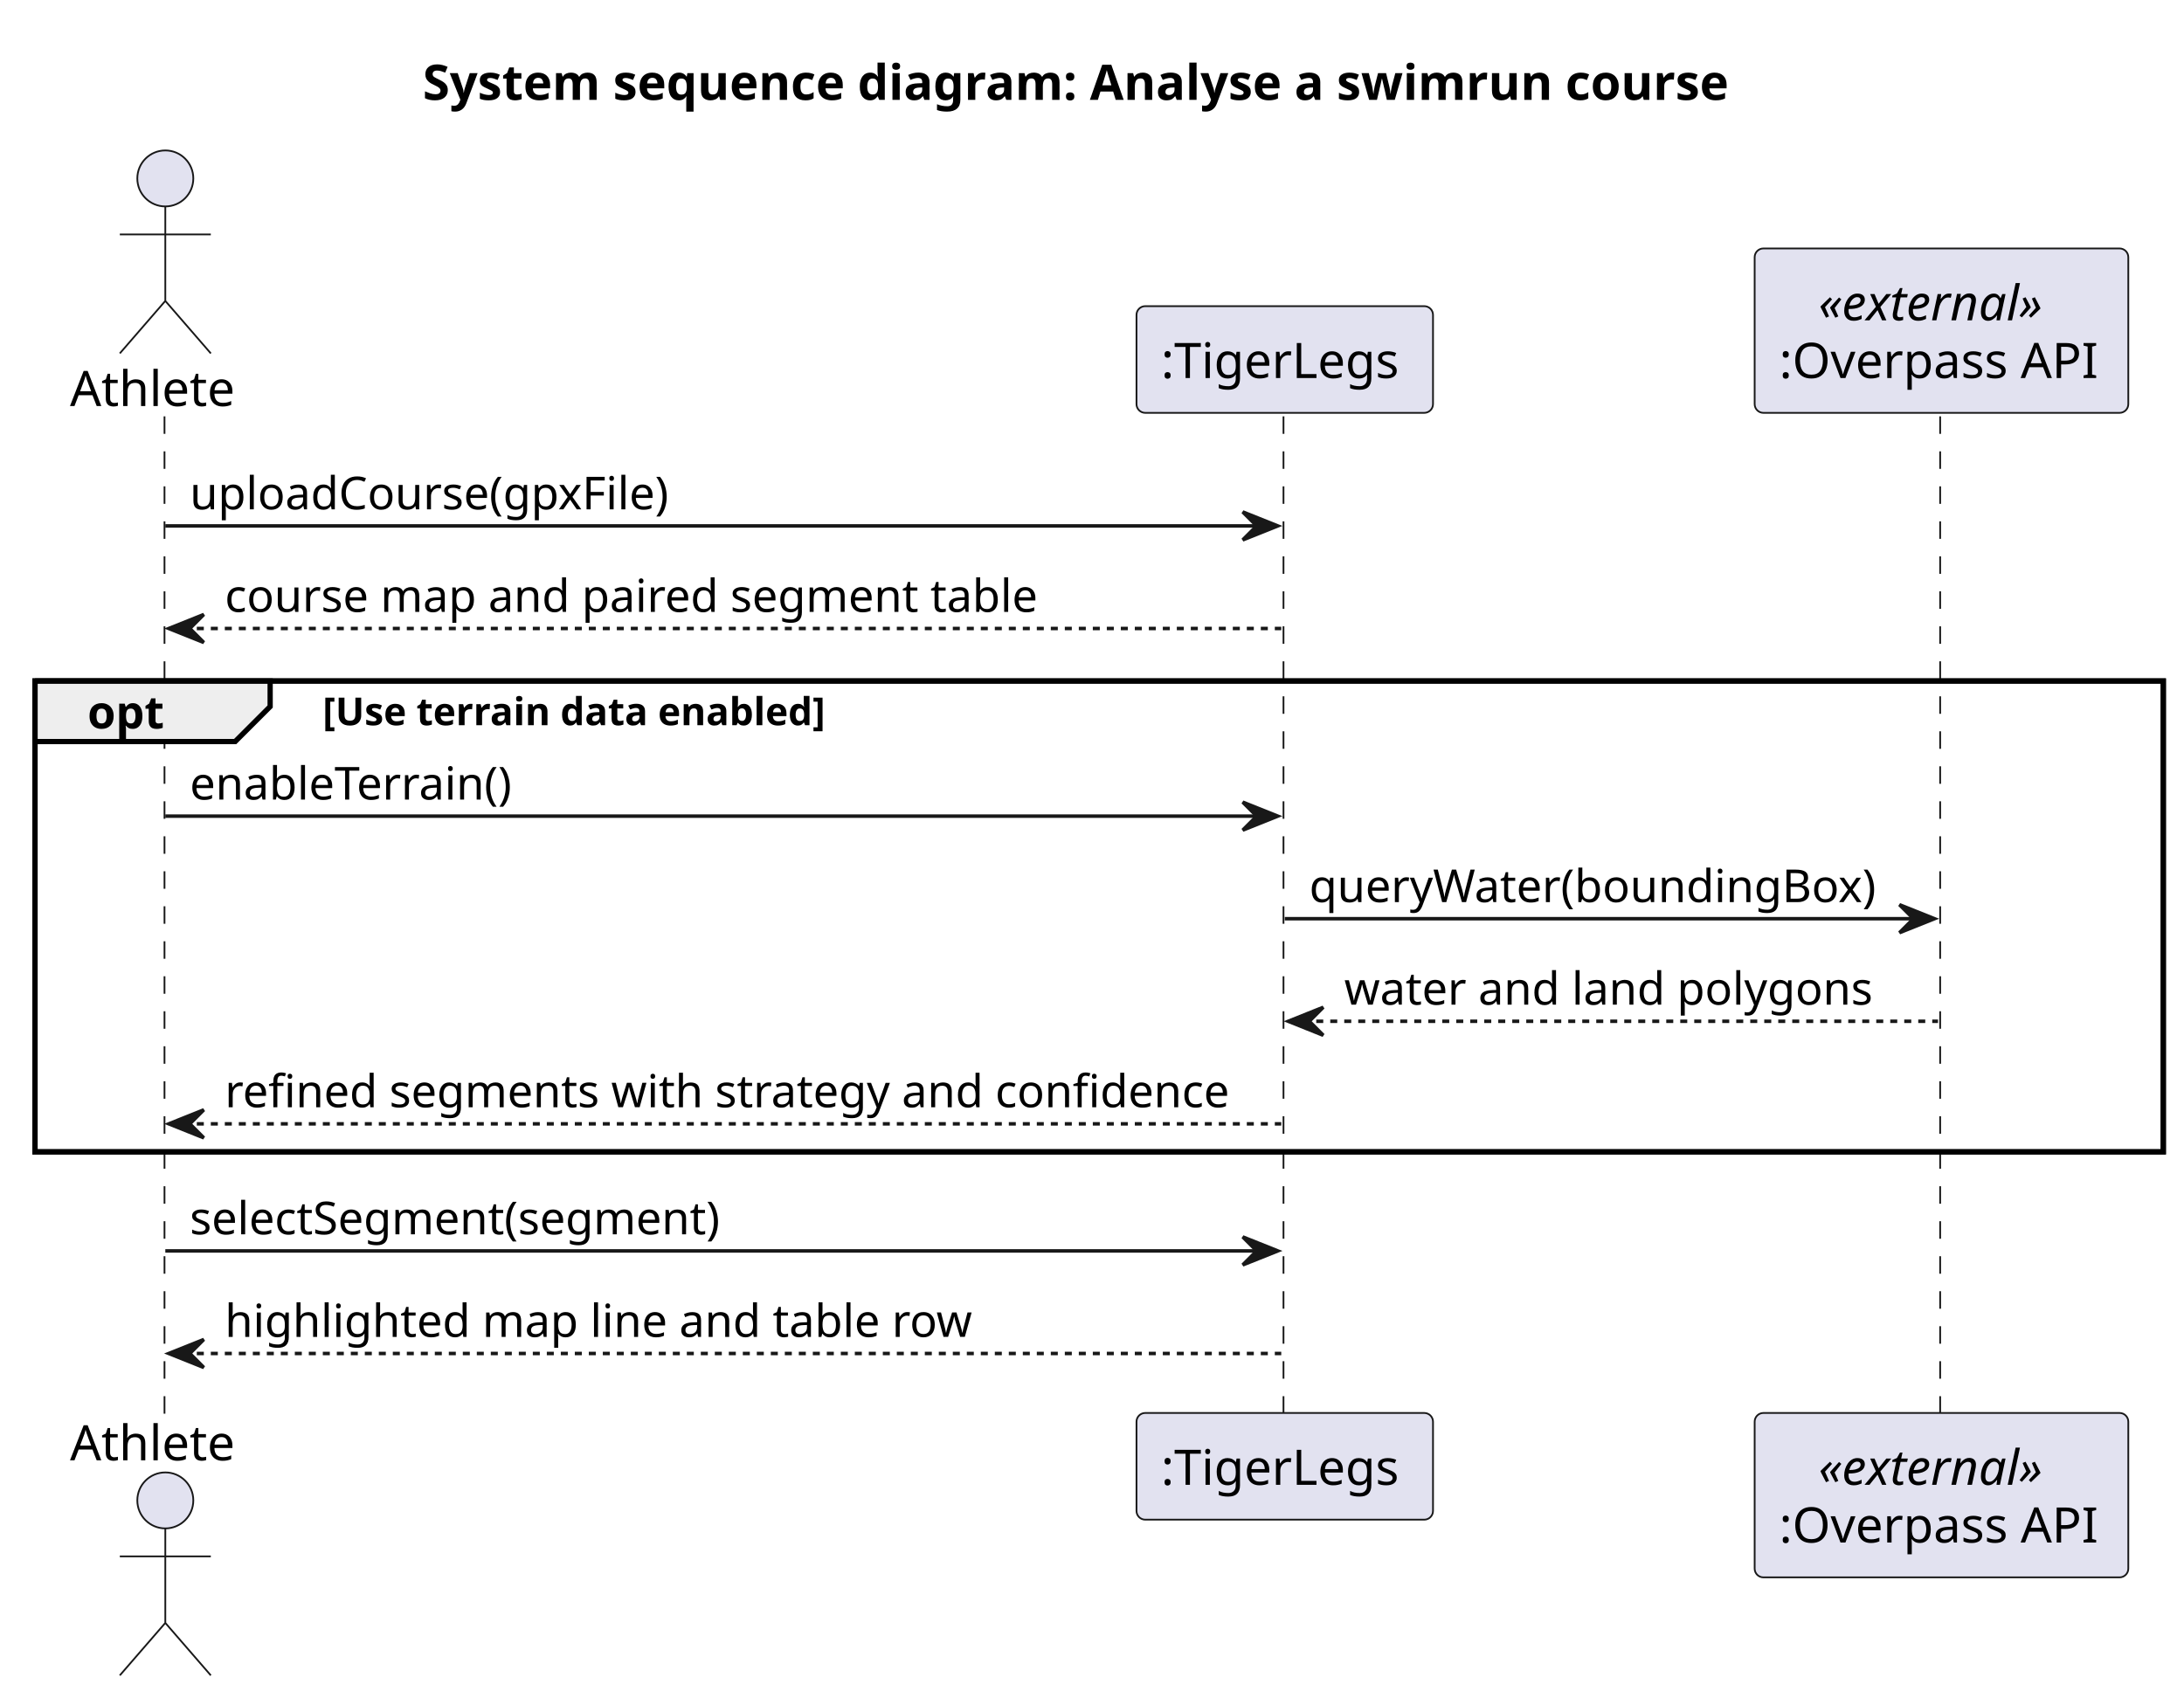
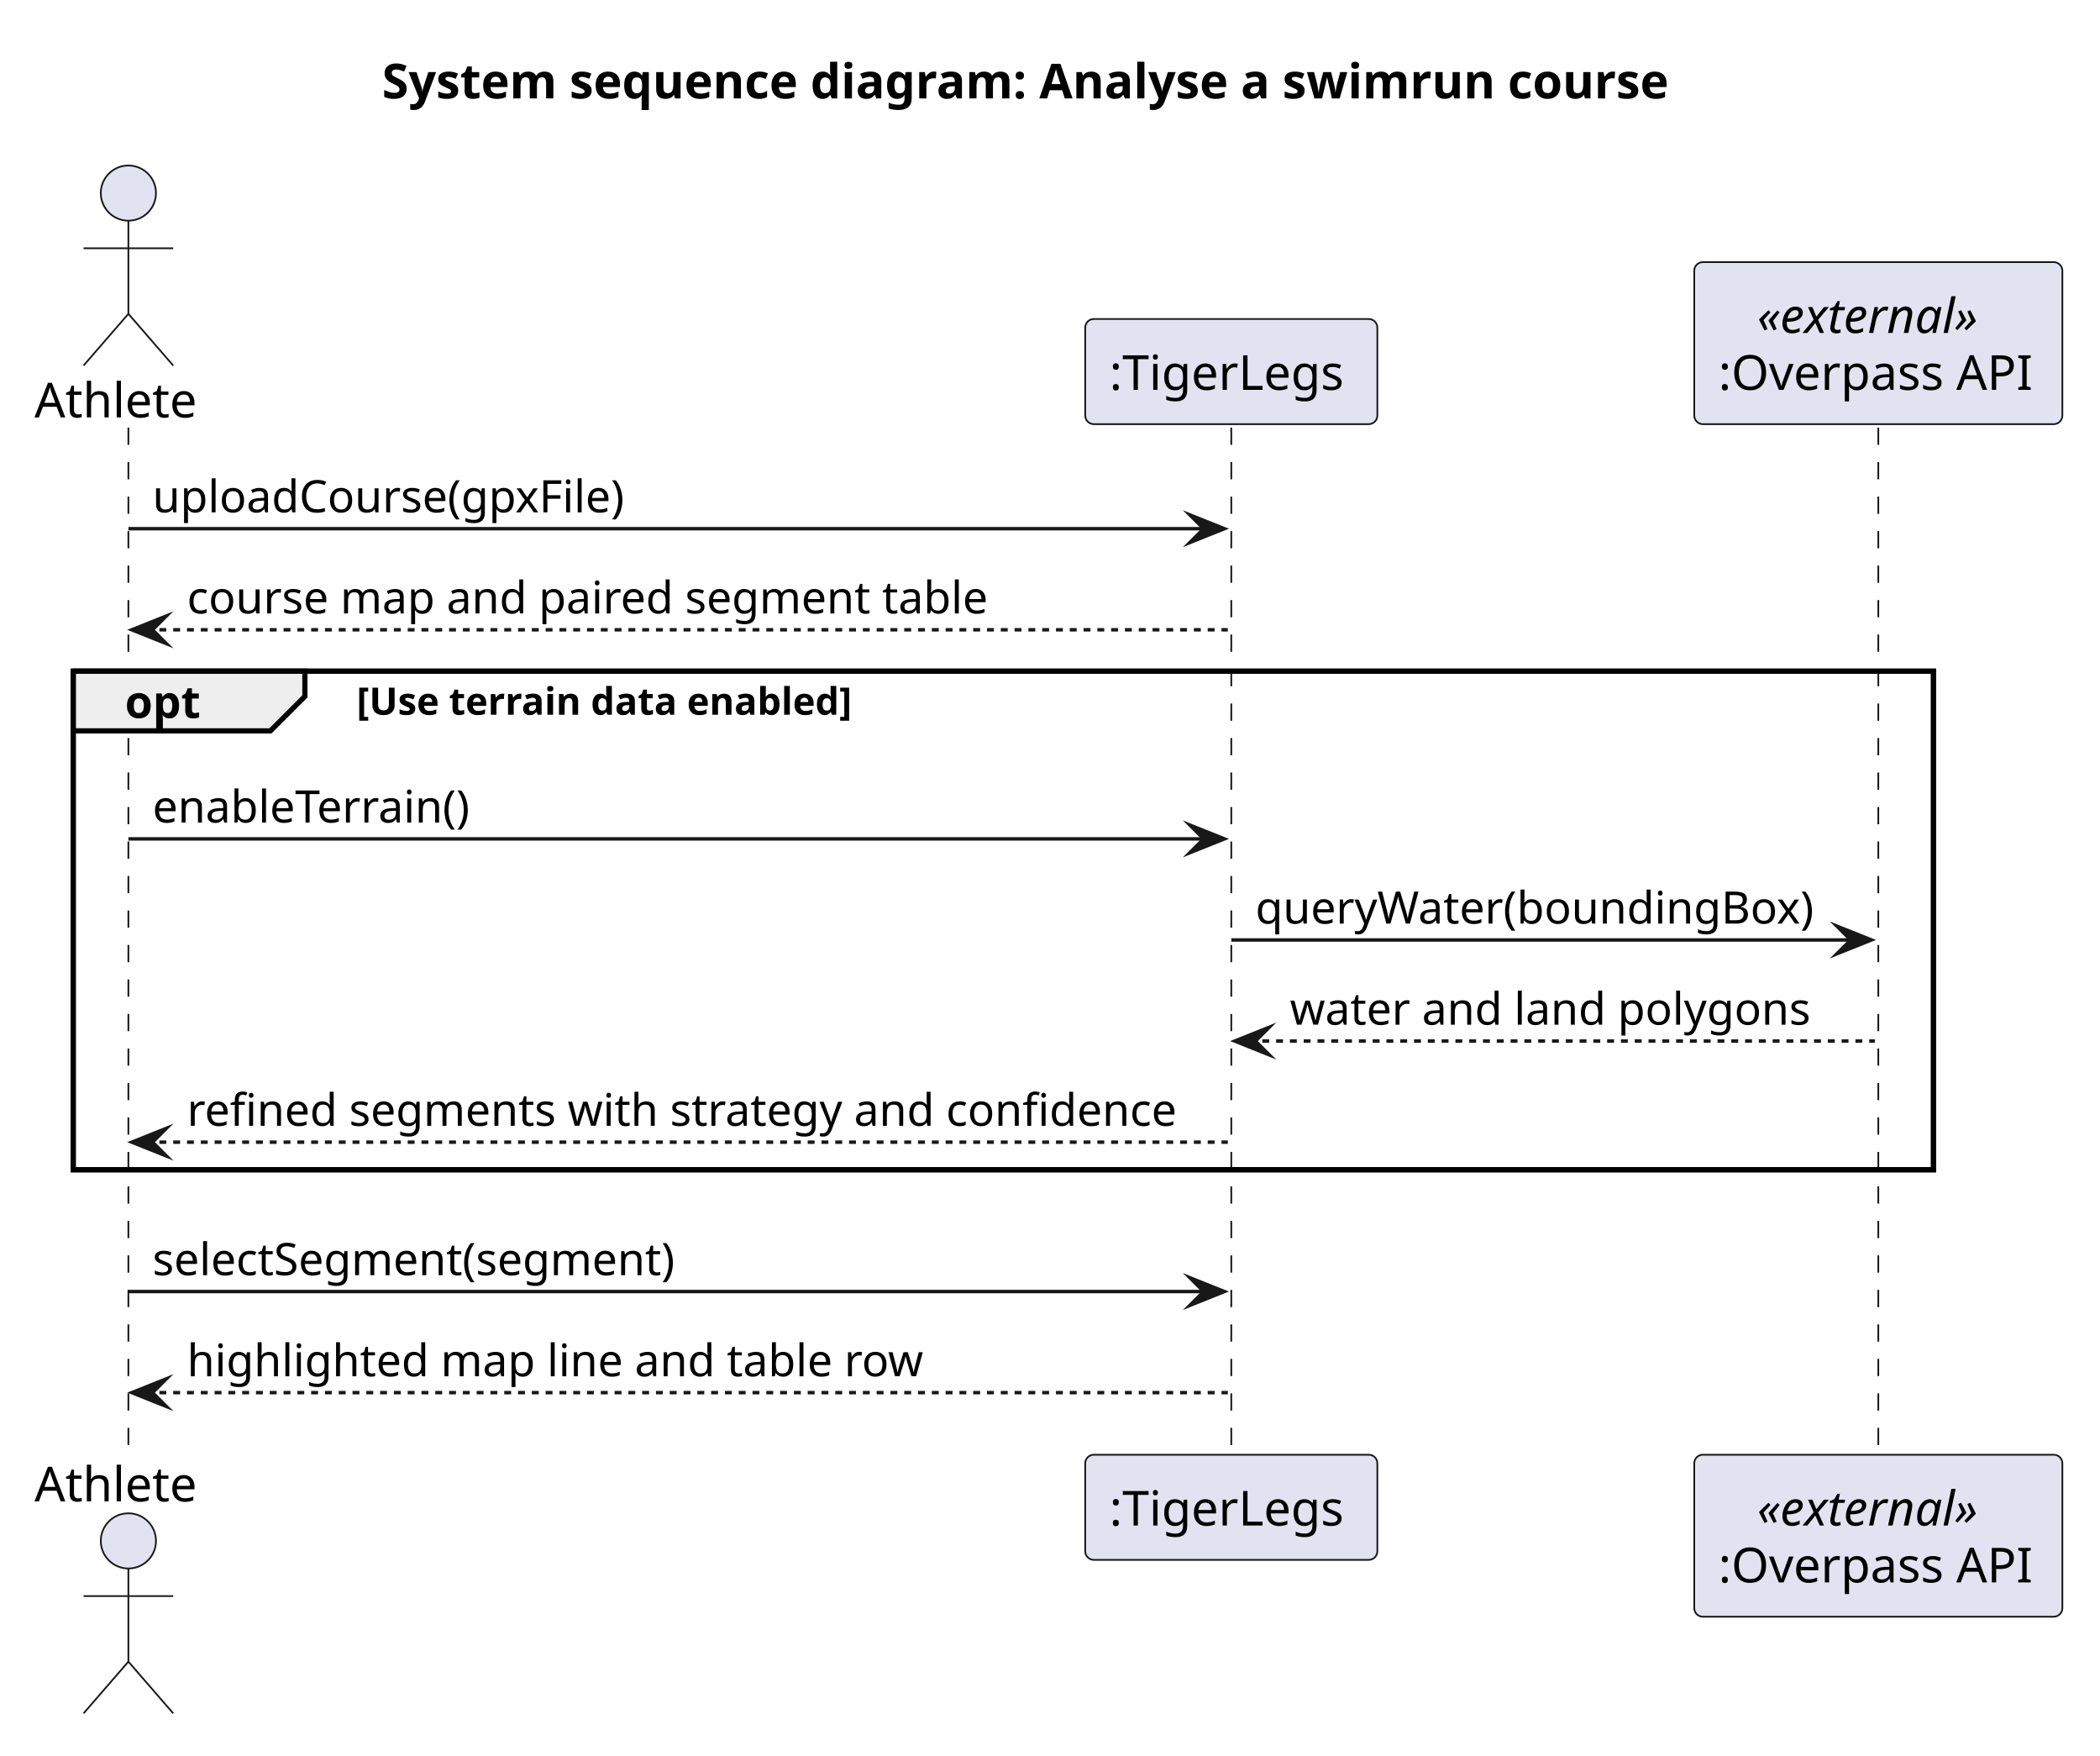
- <svg xmlns="http://www.w3.org/2000/svg" contentStyleType="text/css" data-diagram-type="SEQUENCE" height="485px" preserveAspectRatio="none" style="width:624px;height:485px;background:#FFFFFF;" version="1.1" viewBox="0 0 624 485" width="624px" zoomAndPan="magnify">
+ <svg xmlns="http://www.w3.org/2000/svg" version="1.1" data-diagram-type="SEQUENCE" style="width:609px;height:509px;background:#FFFFFF;" width="609px" height="509px" viewBox="0 0 609 509" zoomAndPan="magnify" preserveAspectRatio="none" contentStyleType="text/css">
  <defs />
-   <g>
-     <text fill="#000000" font-family="sans-serif" font-size="14" font-weight="bold" lengthAdjust="spacing" textLength="385.526" x="120.78" y="28.535">System sequence diagram: Analyse a swimrun course</text>
-     <rect fill="none" height="134.553" style="stroke:#000000;stroke-width:1.5;" width="608.087" x="10" y="194.598" />
-     <g class="participant-lifeline" data-entity-uid="part1" data-qualified-name="athlete" id="part1-lifeline">
+   <g font-family="sans-serif" lengthAdjust="spacing">
+     <g class="title" data-source-line="1">
+       <text x="110.78" y="28.535" fill="#000" font-size="14" textLength="385.526" font-weight="700">System sequence diagram: Analyse a swimrun course</text>
+     </g>
+     <rect x="21.233" y="194.598" width="539.475" height="144.553" fill="none" style="stroke:#000;stroke-width:1.5;" />
+     <g class="participant-lifeline" data-qualified-name="athlete" data-entity-uid="part1" id="part1-lifeline" data-source-line="3">
      <g>
-         <rect fill="#000000" fill-opacity="0" height="285.795" width="8" x="43.233" y="118.977" />
-         <line style="stroke:#181818;stroke-width:0.5;stroke-dasharray:5,5;" x1="47" x2="47" y1="118.977" y2="404.772" />
+         <rect x="33.733" y="123.977" width="8" height="297.795" fill="#000" fill-opacity="0" />
+         <line x1="37.233" y1="123.977" x2="37.233" y2="421.771" style="stroke:#181818;stroke-width:0.5;stroke-dasharray:5,5;" />
      </g>
    </g>
-     <g class="participant-lifeline" data-entity-uid="part2" data-qualified-name="system" id="part2-lifeline">
+     <g class="participant-lifeline" data-qualified-name="system" data-entity-uid="part2" id="part2-lifeline" data-source-line="4">
      <g>
-         <rect fill="#000000" fill-opacity="0" height="285.795" width="8" x="363.072" y="118.977" />
-         <line style="stroke:#181818;stroke-width:0.5;stroke-dasharray:5,5;" x1="366.713" x2="366.713" y1="118.977" y2="404.772" />
+         <rect x="353.572" y="123.977" width="8" height="297.795" fill="#000" fill-opacity="0" />
+         <line x1="357.072" y1="123.977" x2="357.072" y2="421.771" style="stroke:#181818;stroke-width:0.5;stroke-dasharray:5,5;" />
      </g>
    </g>
-     <g class="participant-lifeline" data-entity-uid="part3" data-qualified-name="overpass" id="part3-lifeline">
+     <g class="participant-lifeline" data-qualified-name="overpass" data-entity-uid="part3" id="part3-lifeline" data-source-line="5">
      <g>
-         <rect fill="#000000" fill-opacity="0" height="285.795" width="8" x="550.708" y="118.977" />
-         <line style="stroke:#181818;stroke-width:0.5;stroke-dasharray:5,5;" x1="554.33" x2="554.33" y1="118.977" y2="404.772" />
+         <rect x="541.208" y="123.977" width="8" height="297.795" fill="#000" fill-opacity="0" />
+         <line x1="544.708" y1="123.977" x2="544.708" y2="421.771" style="stroke:#181818;stroke-width:0.5;stroke-dasharray:5,5;" />
      </g>
    </g>
-     <g class="participant participant-head" data-entity-uid="part1" data-qualified-name="athlete" id="part1-head">
-       <text fill="#000000" font-family="sans-serif" font-size="14" lengthAdjust="spacing" textLength="48.467" x="20" y="116.023">Athlete</text>
-       <ellipse cx="47.233" cy="50.988" fill="#E2E2F0" rx="8" ry="8" style="stroke:#181818;stroke-width:0.5;" />
-       <path d="M47.233,58.988 L47.233,85.988 M34.233,66.988 L60.233,66.988 M47.233,85.988 L34.233,100.988 M47.233,85.988 L60.233,100.988" fill="none" style="stroke:#181818;stroke-width:0.5;" />
+     <g class="participant participant-head" data-qualified-name="athlete" data-entity-uid="part1" id="part1-head" data-source-line="3">
+       <text x="10" y="121.023" fill="#000" font-size="14" textLength="48.467">Athlete</text>
+       <ellipse cx="37.233" cy="55.988" rx="8" ry="8" fill="#E2E2F0" style="stroke:#181818;stroke-width:0.5;" />
+       <path d="M37.233,63.988 L37.233,90.988 M24.233,71.988 L50.233,71.988 M37.233,90.988 L24.233,105.988 M37.233,90.988 L50.233,105.988" style="stroke:#181818;stroke-width:0.5;" fill="none" />
    </g>
-     <g class="participant participant-tail" data-entity-uid="part1" data-qualified-name="athlete" id="part1-tail">
-       <text fill="#000000" font-family="sans-serif" font-size="14" lengthAdjust="spacing" textLength="48.467" x="20" y="417.307">Athlete</text>
-       <ellipse cx="47.233" cy="428.76" fill="#E2E2F0" rx="8" ry="8" style="stroke:#181818;stroke-width:0.5;" />
-       <path d="M47.233,436.76 L47.233,463.76 M34.233,444.76 L60.233,444.76 M47.233,463.76 L34.233,478.76 M47.233,463.76 L60.233,478.76" fill="none" style="stroke:#181818;stroke-width:0.5;" />
+     <g class="participant participant-head" data-qualified-name="system" data-entity-uid="part2" id="part2-head" data-source-line="4">
+       <rect x="314.713" y="92.488" width="84.718" height="30.488" fill="#E2E2F0" style="stroke:#181818;stroke-width:0.5;" rx="2.5" ry="2.5" />
+       <text x="321.713" y="113.023" fill="#000" font-size="14" textLength="70.718">:TigerLegs</text>
    </g>
-     <g class="participant participant-head" data-entity-uid="part2" data-qualified-name="system" id="part2-head">
-       <rect fill="#E2E2F0" height="30.488" rx="2.5" ry="2.5" style="stroke:#181818;stroke-width:0.5;" width="84.718" x="324.713" y="87.488" />
-       <text fill="#000000" font-family="sans-serif" font-size="14" lengthAdjust="spacing" textLength="70.718" x="331.713" y="108.023">:TigerLegs</text>
+     <g class="participant participant-head" data-qualified-name="overpass" data-entity-uid="part3" id="part3-head" data-source-line="5">
+       <rect x="491.33" y="76" width="106.757" height="46.977" fill="#E2E2F0" style="stroke:#181818;stroke-width:0.5;" rx="2.5" ry="2.5" />
+       <text x="509.565" y="96.535" fill="#000" font-size="14" textLength="70.287" font-style="italic">«external»</text>
+       <text x="498.33" y="113.023" fill="#000" font-size="14" textLength="92.757">:Overpass API</text>
    </g>
-     <g class="participant participant-tail" data-entity-uid="part2" data-qualified-name="system" id="part2-tail">
-       <rect fill="#E2E2F0" height="30.488" rx="2.5" ry="2.5" style="stroke:#181818;stroke-width:0.5;" width="84.718" x="324.713" y="403.772" />
-       <text fill="#000000" font-family="sans-serif" font-size="14" lengthAdjust="spacing" textLength="70.718" x="331.713" y="424.307">:TigerLegs</text>
+     <g class="participant participant-tail" data-qualified-name="athlete" data-entity-uid="part1" id="part1-tail" data-source-line="3">
+       <text x="10" y="435.307" fill="#000" font-size="14" textLength="48.467">Athlete</text>
+       <ellipse cx="37.233" cy="446.76" rx="8" ry="8" fill="#E2E2F0" style="stroke:#181818;stroke-width:0.5;" />
+       <path d="M37.233,454.76 L37.233,481.76 M24.233,462.76 L50.233,462.76 M37.233,481.76 L24.233,496.76 M37.233,481.76 L50.233,496.76" style="stroke:#181818;stroke-width:0.5;" fill="none" />
    </g>
-     <g class="participant participant-head" data-entity-uid="part3" data-qualified-name="overpass" id="part3-head">
-       <rect fill="#E2E2F0" height="46.977" rx="2.5" ry="2.5" style="stroke:#181818;stroke-width:0.5;" width="106.757" x="501.33" y="71" />
-       <text fill="#000000" font-family="sans-serif" font-size="14" font-style="italic" lengthAdjust="spacing" textLength="70.287" x="519.565" y="91.535">«external»</text>
-       <text fill="#000000" font-family="sans-serif" font-size="14" lengthAdjust="spacing" textLength="92.757" x="508.33" y="108.023">:Overpass API</text>
+     <g class="participant participant-tail" data-qualified-name="system" data-entity-uid="part2" id="part2-tail" data-source-line="4">
+       <rect x="314.713" y="421.771" width="84.718" height="30.488" fill="#E2E2F0" style="stroke:#181818;stroke-width:0.5;" rx="2.5" ry="2.5" />
+       <text x="321.713" y="442.307" fill="#000" font-size="14" textLength="70.718">:TigerLegs</text>
    </g>
-     <g class="participant participant-tail" data-entity-uid="part3" data-qualified-name="overpass" id="part3-tail">
-       <rect fill="#E2E2F0" height="46.977" rx="2.5" ry="2.5" style="stroke:#181818;stroke-width:0.5;" width="106.757" x="501.33" y="403.772" />
-       <text fill="#000000" font-family="sans-serif" font-size="14" font-style="italic" lengthAdjust="spacing" textLength="70.287" x="519.565" y="424.307">«external»</text>
-       <text fill="#000000" font-family="sans-serif" font-size="14" lengthAdjust="spacing" textLength="92.757" x="508.33" y="440.795">:Overpass API</text>
+     <g class="participant participant-tail" data-qualified-name="overpass" data-entity-uid="part3" id="part3-tail" data-source-line="5">
+       <rect x="491.33" y="421.771" width="106.757" height="46.977" fill="#E2E2F0" style="stroke:#181818;stroke-width:0.5;" rx="2.5" ry="2.5" />
+       <text x="509.565" y="442.307" fill="#000" font-size="14" textLength="70.287" font-style="italic">«external»</text>
+       <text x="498.33" y="458.795" fill="#000" font-size="14" textLength="92.757">:Overpass API</text>
    </g>
-     <g class="message" data-entity-1="part1" data-entity-2="part2" id="msg1">
-       <polygon fill="#181818" points="355.072,146.287,365.072,150.287,355.072,154.287,359.072,150.287" style="stroke:#181818;stroke-width:1;" />
-       <line style="stroke:#181818;stroke-width:1;" x1="47.233" x2="361.072" y1="150.287" y2="150.287" />
-       <text fill="#000000" font-family="sans-serif" font-size="13" lengthAdjust="spacing" textLength="142.035" x="54.233" y="145.545">uploadCourse(gpxFile)</text>
+     <g class="message" data-entity-1="part1" data-entity-2="part2" id="msg1" data-source-line="7">
+       <polygon points="345.072,149.287,355.072,153.287,345.072,157.287,349.072,153.287" fill="#181818" style="stroke:#181818;stroke-width:1;stroke-linejoin:miter;stroke-miterlimit:10;" />
+       <line x1="37.233" y1="153.287" x2="351.072" y2="153.287" style="stroke:#181818;stroke-width:1;" />
+       <text x="44.233" y="148.545" fill="#000" font-size="13" textLength="142.035">uploadCourse(gpxFile)</text>
    </g>
-     <g class="message" data-entity-1="part2" data-entity-2="part1" id="msg2">
-       <polygon fill="#181818" points="58.233,175.598,48.233,179.598,58.233,183.598,54.233,179.598" style="stroke:#181818;stroke-width:1;" />
-       <line style="stroke:#181818;stroke-width:1;stroke-dasharray:2,2;" x1="52.233" x2="366.072" y1="179.598" y2="179.598" />
-       <text fill="#000000" font-family="sans-serif" font-size="13" lengthAdjust="spacing" textLength="238.767" x="64.233" y="174.856">course map and paired segment table</text>
+     <g class="message" data-entity-1="part2" data-entity-2="part1" id="msg2" data-source-line="8">
+       <polygon points="48.233,178.598,38.233,182.598,48.233,186.598,44.233,182.598" fill="#181818" style="stroke:#181818;stroke-width:1;stroke-linejoin:miter;stroke-miterlimit:10;" />
+       <line x1="42.233" y1="182.598" x2="356.072" y2="182.598" style="stroke:#181818;stroke-width:1;stroke-dasharray:2,2;" />
+       <text x="54.233" y="177.855" fill="#000" font-size="13" textLength="238.767">course map and paired segment table</text>
    </g>
-     <path d="M10,194.598 L77.185,194.598 L77.185,201.908 L67.185,211.908 L10,211.908 L10,194.598" fill="#EEEEEE" style="stroke:#000000;stroke-width:1.5;" />
-     <rect fill="none" height="134.553" style="stroke:#000000;stroke-width:1.5;" width="608.087" x="10" y="194.598" />
-     <text fill="#000000" font-family="sans-serif" font-size="13" font-weight="bold" lengthAdjust="spacing" textLength="22.185" x="25" y="208.166">opt</text>
-     <text fill="#000000" font-family="sans-serif" font-size="11" font-weight="bold" lengthAdjust="spacing" textLength="147.383" x="92.185" y="207.232">[Use terrain data enabled]</text>
-     <g class="message" data-entity-1="part1" data-entity-2="part2" id="msg3">
-       <polygon fill="#181818" points="355.072,229.219,365.072,233.219,355.072,237.219,359.072,233.219" style="stroke:#181818;stroke-width:1;" />
-       <line style="stroke:#181818;stroke-width:1;" x1="47.233" x2="361.072" y1="233.219" y2="233.219" />
-       <text fill="#000000" font-family="sans-serif" font-size="13" lengthAdjust="spacing" textLength="95.234" x="54.233" y="228.477">enableTerrain()</text>
+     <path d="M21.233,194.598 L88.418,194.598 L88.418,201.908 L78.418,211.908 L21.233,211.908 L21.233,194.598" style="stroke:#000;stroke-width:1.5;" fill="#EEE" />
+     <rect x="21.233" y="194.598" width="539.475" height="144.553" fill="none" style="stroke:#000;stroke-width:1.5;" />
+     <text x="36.233" y="208.166" fill="#000" font-size="13" textLength="22.185" font-weight="700">opt</text>
+     <text x="103.418" y="207.232" fill="#000" font-size="11" textLength="147.383" font-weight="700">[Use terrain data enabled]</text>
+     <g class="message" data-entity-1="part1" data-entity-2="part2" id="msg3" data-source-line="10">
+       <polygon points="345.072,239.219,355.072,243.219,345.072,247.219,349.072,243.219" fill="#181818" style="stroke:#181818;stroke-width:1;stroke-linejoin:miter;stroke-miterlimit:10;" />
+       <line x1="37.233" y1="243.219" x2="351.072" y2="243.219" style="stroke:#181818;stroke-width:1;" />
+       <text x="44.233" y="238.477" fill="#000" font-size="13" textLength="95.234">enableTerrain()</text>
    </g>
-     <g class="message" data-entity-1="part2" data-entity-2="part3" id="msg4">
-       <polygon fill="#181818" points="542.708,258.529,552.708,262.529,542.708,266.529,546.708,262.529" style="stroke:#181818;stroke-width:1;" />
-       <line style="stroke:#181818;stroke-width:1;" x1="367.072" x2="548.708" y1="262.529" y2="262.529" />
-       <text fill="#000000" font-family="sans-serif" font-size="13" lengthAdjust="spacing" textLength="163.636" x="374.072" y="257.787">queryWater(boundingBox)</text>
+     <g class="message" data-entity-1="part2" data-entity-2="part3" id="msg4" data-source-line="11">
+       <polygon points="532.708,268.529,542.708,272.529,532.708,276.529,536.708,272.529" fill="#181818" style="stroke:#181818;stroke-width:1;stroke-linejoin:miter;stroke-miterlimit:10;" />
+       <line x1="357.072" y1="272.529" x2="538.708" y2="272.529" style="stroke:#181818;stroke-width:1;" />
+       <text x="364.072" y="267.787" fill="#000" font-size="13" textLength="163.636">queryWater(boundingBox)</text>
    </g>
-     <g class="message" data-entity-1="part3" data-entity-2="part2" id="msg5">
-       <polygon fill="#181818" points="378.072,287.84,368.072,291.84,378.072,295.84,374.072,291.84" style="stroke:#181818;stroke-width:1;" />
-       <line style="stroke:#181818;stroke-width:1;stroke-dasharray:2,2;" x1="372.072" x2="553.708" y1="291.84" y2="291.84" />
-       <text fill="#000000" font-family="sans-serif" font-size="13" lengthAdjust="spacing" textLength="155.08" x="384.072" y="287.098">water and land polygons</text>
+     <g class="message" data-entity-1="part3" data-entity-2="part2" id="msg5" data-source-line="12">
+       <polygon points="368.072,297.84,358.072,301.84,368.072,305.84,364.072,301.84" fill="#181818" style="stroke:#181818;stroke-width:1;stroke-linejoin:miter;stroke-miterlimit:10;" />
+       <line x1="362.072" y1="301.84" x2="543.708" y2="301.84" style="stroke:#181818;stroke-width:1;stroke-dasharray:2,2;" />
+       <text x="374.072" y="297.098" fill="#000" font-size="13" textLength="155.08">water and land polygons</text>
    </g>
-     <g class="message" data-entity-1="part2" data-entity-2="part1" id="msg6">
-       <polygon fill="#181818" points="58.233,317.15,48.233,321.15,58.233,325.15,54.233,321.15" style="stroke:#181818;stroke-width:1;" />
-       <line style="stroke:#181818;stroke-width:1;stroke-dasharray:2,2;" x1="52.233" x2="366.072" y1="321.15" y2="321.15" />
-       <text fill="#000000" font-family="sans-serif" font-size="13" lengthAdjust="spacing" textLength="295.839" x="64.233" y="316.408">refined segments with strategy and confidence</text>
+     <g class="message" data-entity-1="part2" data-entity-2="part1" id="msg6" data-source-line="13">
+       <polygon points="48.233,327.15,38.233,331.15,48.233,335.15,44.233,331.15" fill="#181818" style="stroke:#181818;stroke-width:1;stroke-linejoin:miter;stroke-miterlimit:10;" />
+       <line x1="42.233" y1="331.15" x2="356.072" y2="331.15" style="stroke:#181818;stroke-width:1;stroke-dasharray:2,2;" />
+       <text x="54.233" y="326.408" fill="#000" font-size="13" textLength="295.839">refined segments with strategy and confidence</text>
    </g>
-     <g class="message" data-entity-1="part1" data-entity-2="part2" id="msg7">
-       <polygon fill="#181818" points="355.072,353.461,365.072,357.461,355.072,361.461,359.072,357.461" style="stroke:#181818;stroke-width:1;" />
-       <line style="stroke:#181818;stroke-width:1;" x1="47.233" x2="361.072" y1="357.461" y2="357.461" />
-       <text fill="#000000" font-family="sans-serif" font-size="13" lengthAdjust="spacing" textLength="153.791" x="54.233" y="352.719">selectSegment(segment)</text>
+     <g class="message" data-entity-1="part1" data-entity-2="part2" id="msg7" data-source-line="15">
+       <polygon points="345.072,370.461,355.072,374.461,345.072,378.461,349.072,374.461" fill="#181818" style="stroke:#181818;stroke-width:1;stroke-linejoin:miter;stroke-miterlimit:10;" />
+       <line x1="37.233" y1="374.461" x2="351.072" y2="374.461" style="stroke:#181818;stroke-width:1;" />
+       <text x="44.233" y="369.719" fill="#000" font-size="13" textLength="153.791">selectSegment(segment)</text>
    </g>
-     <g class="message" data-entity-1="part2" data-entity-2="part1" id="msg8">
-       <polygon fill="#181818" points="58.233,382.772,48.233,386.772,58.233,390.772,54.233,386.772" style="stroke:#181818;stroke-width:1;" />
-       <line style="stroke:#181818;stroke-width:1;stroke-dasharray:2,2;" x1="52.233" x2="366.072" y1="386.772" y2="386.772" />
-       <text fill="#000000" font-family="sans-serif" font-size="13" lengthAdjust="spacing" textLength="220.841" x="64.233" y="382.029">highlighted map line and table row</text>
+     <g class="message" data-entity-1="part2" data-entity-2="part1" id="msg8" data-source-line="16">
+       <polygon points="48.233,399.771,38.233,403.771,48.233,407.771,44.233,403.771" fill="#181818" style="stroke:#181818;stroke-width:1;stroke-linejoin:miter;stroke-miterlimit:10;" />
+       <line x1="42.233" y1="403.771" x2="356.072" y2="403.771" style="stroke:#181818;stroke-width:1;stroke-dasharray:2,2;" />
+       <text x="54.233" y="399.029" fill="#000" font-size="13" textLength="220.841">highlighted map line and table row</text>
    </g>
  </g>
</svg>
